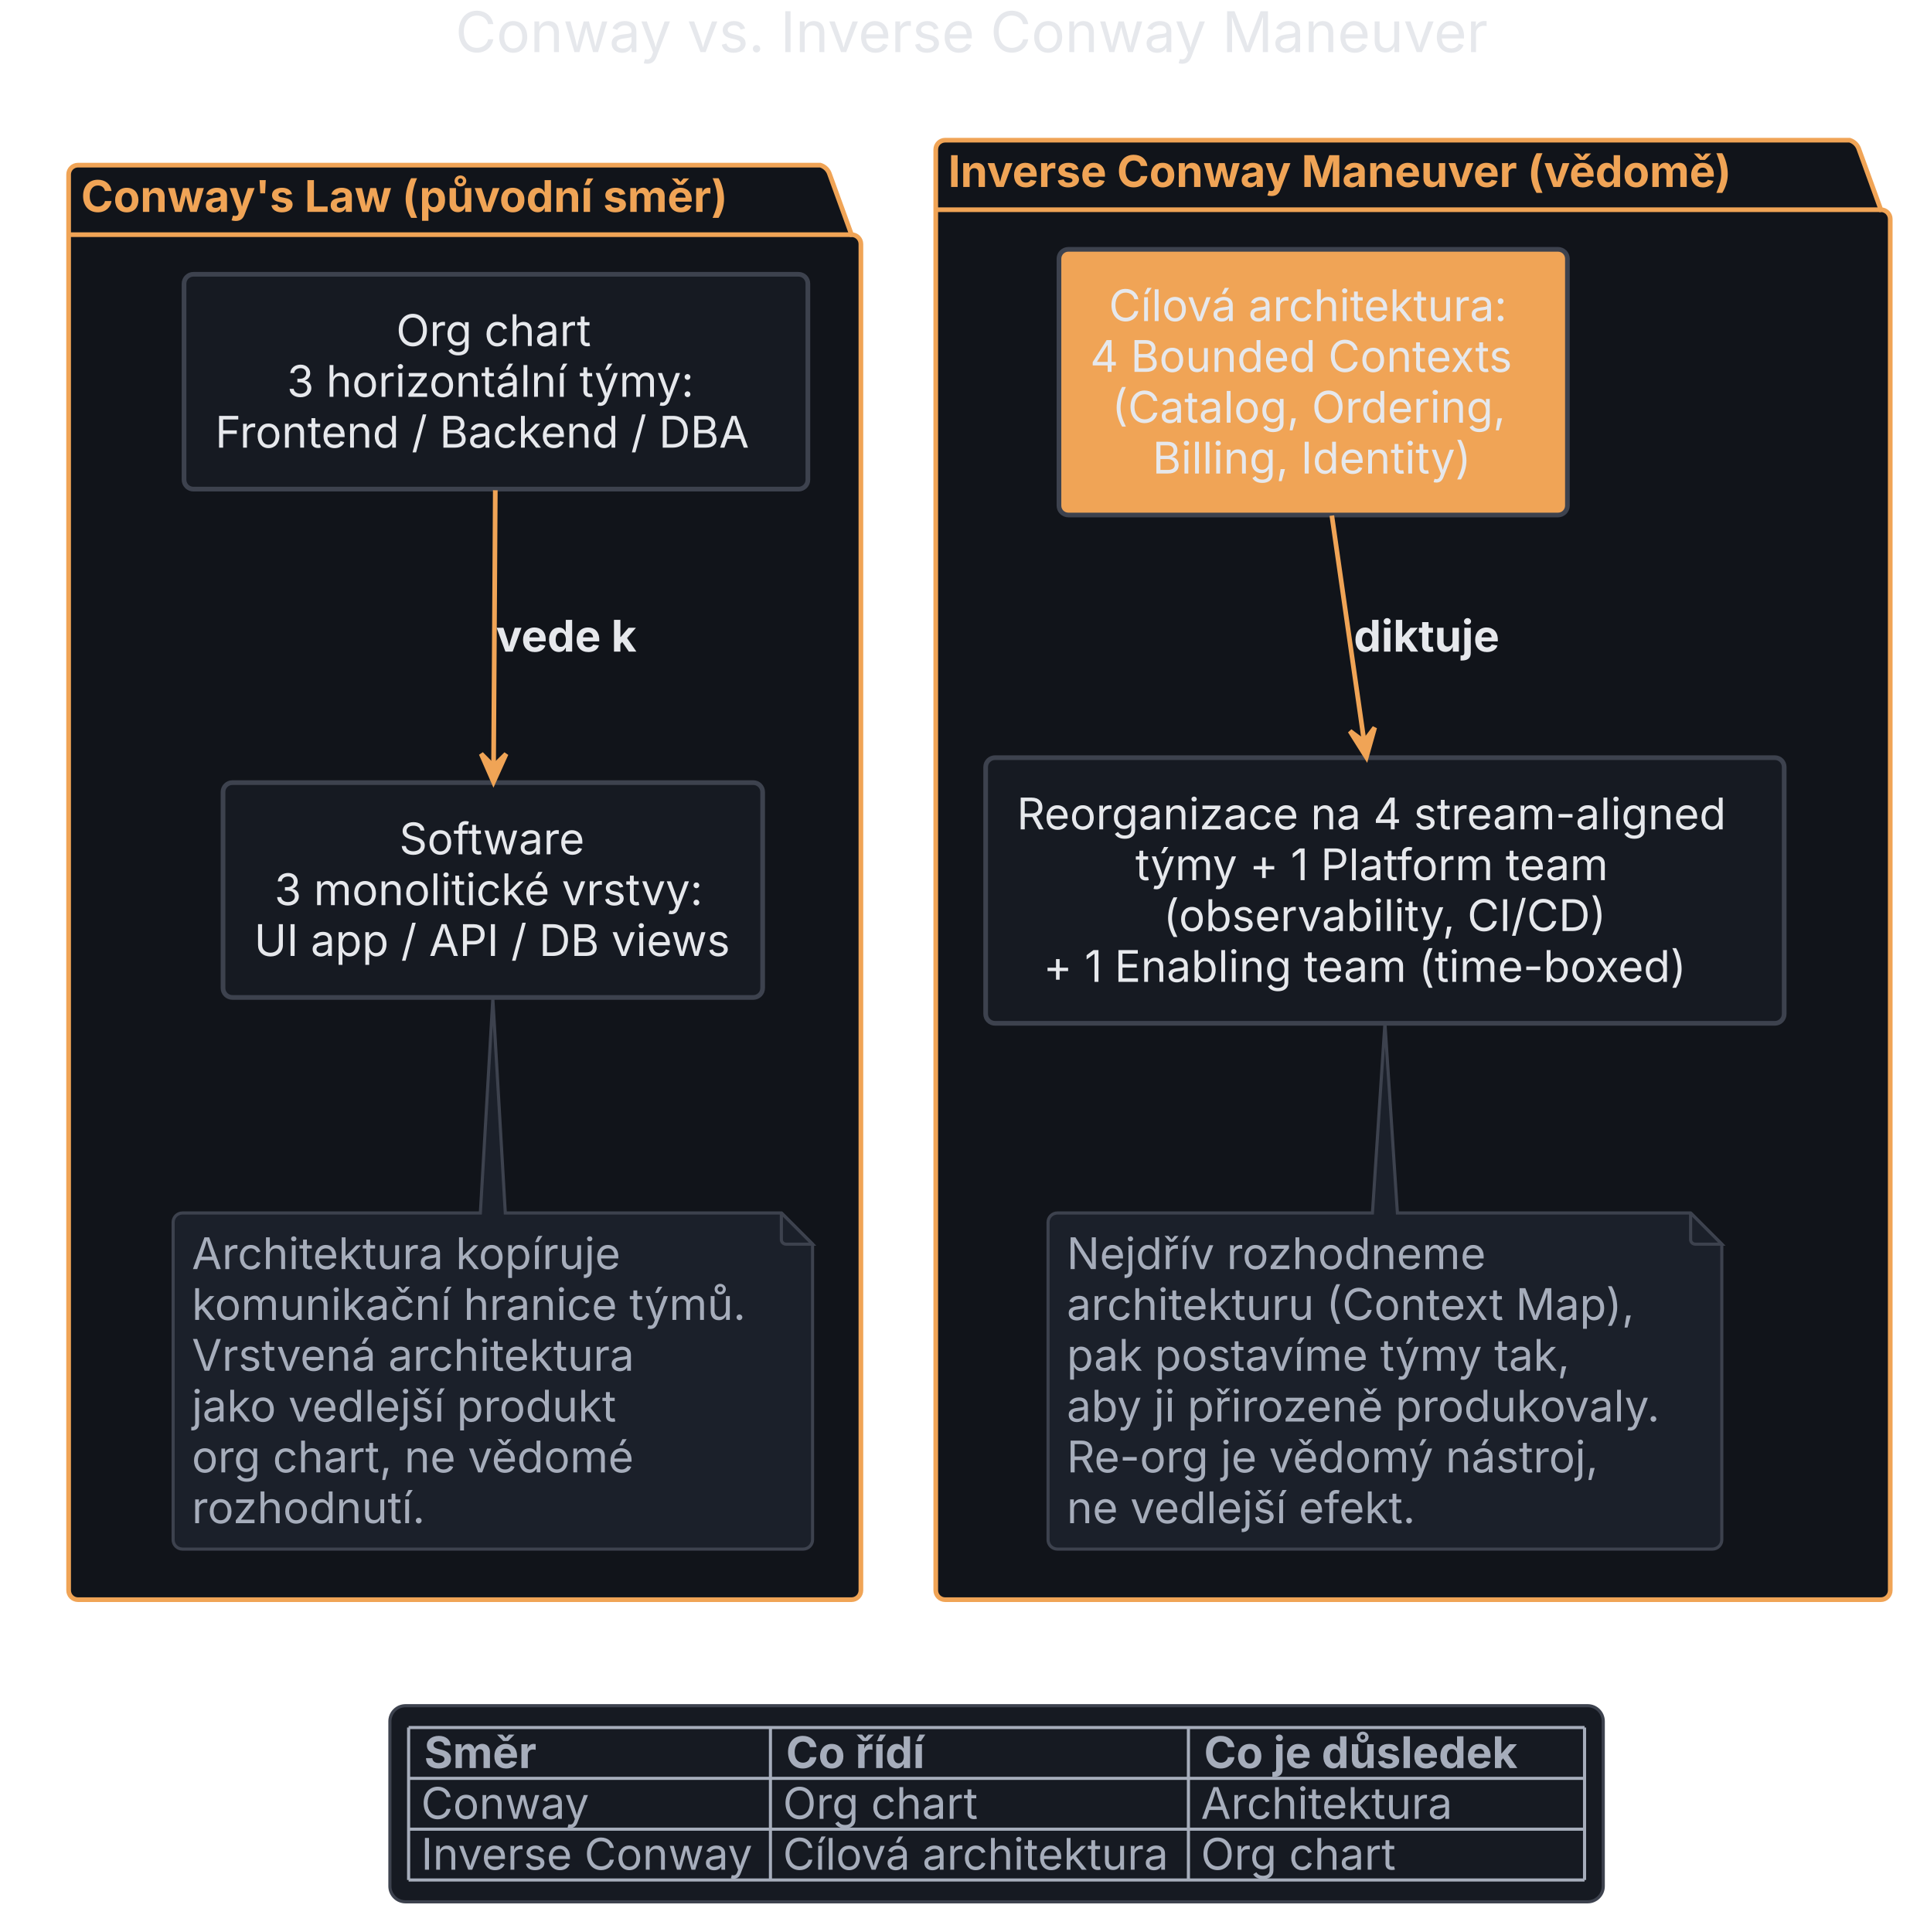
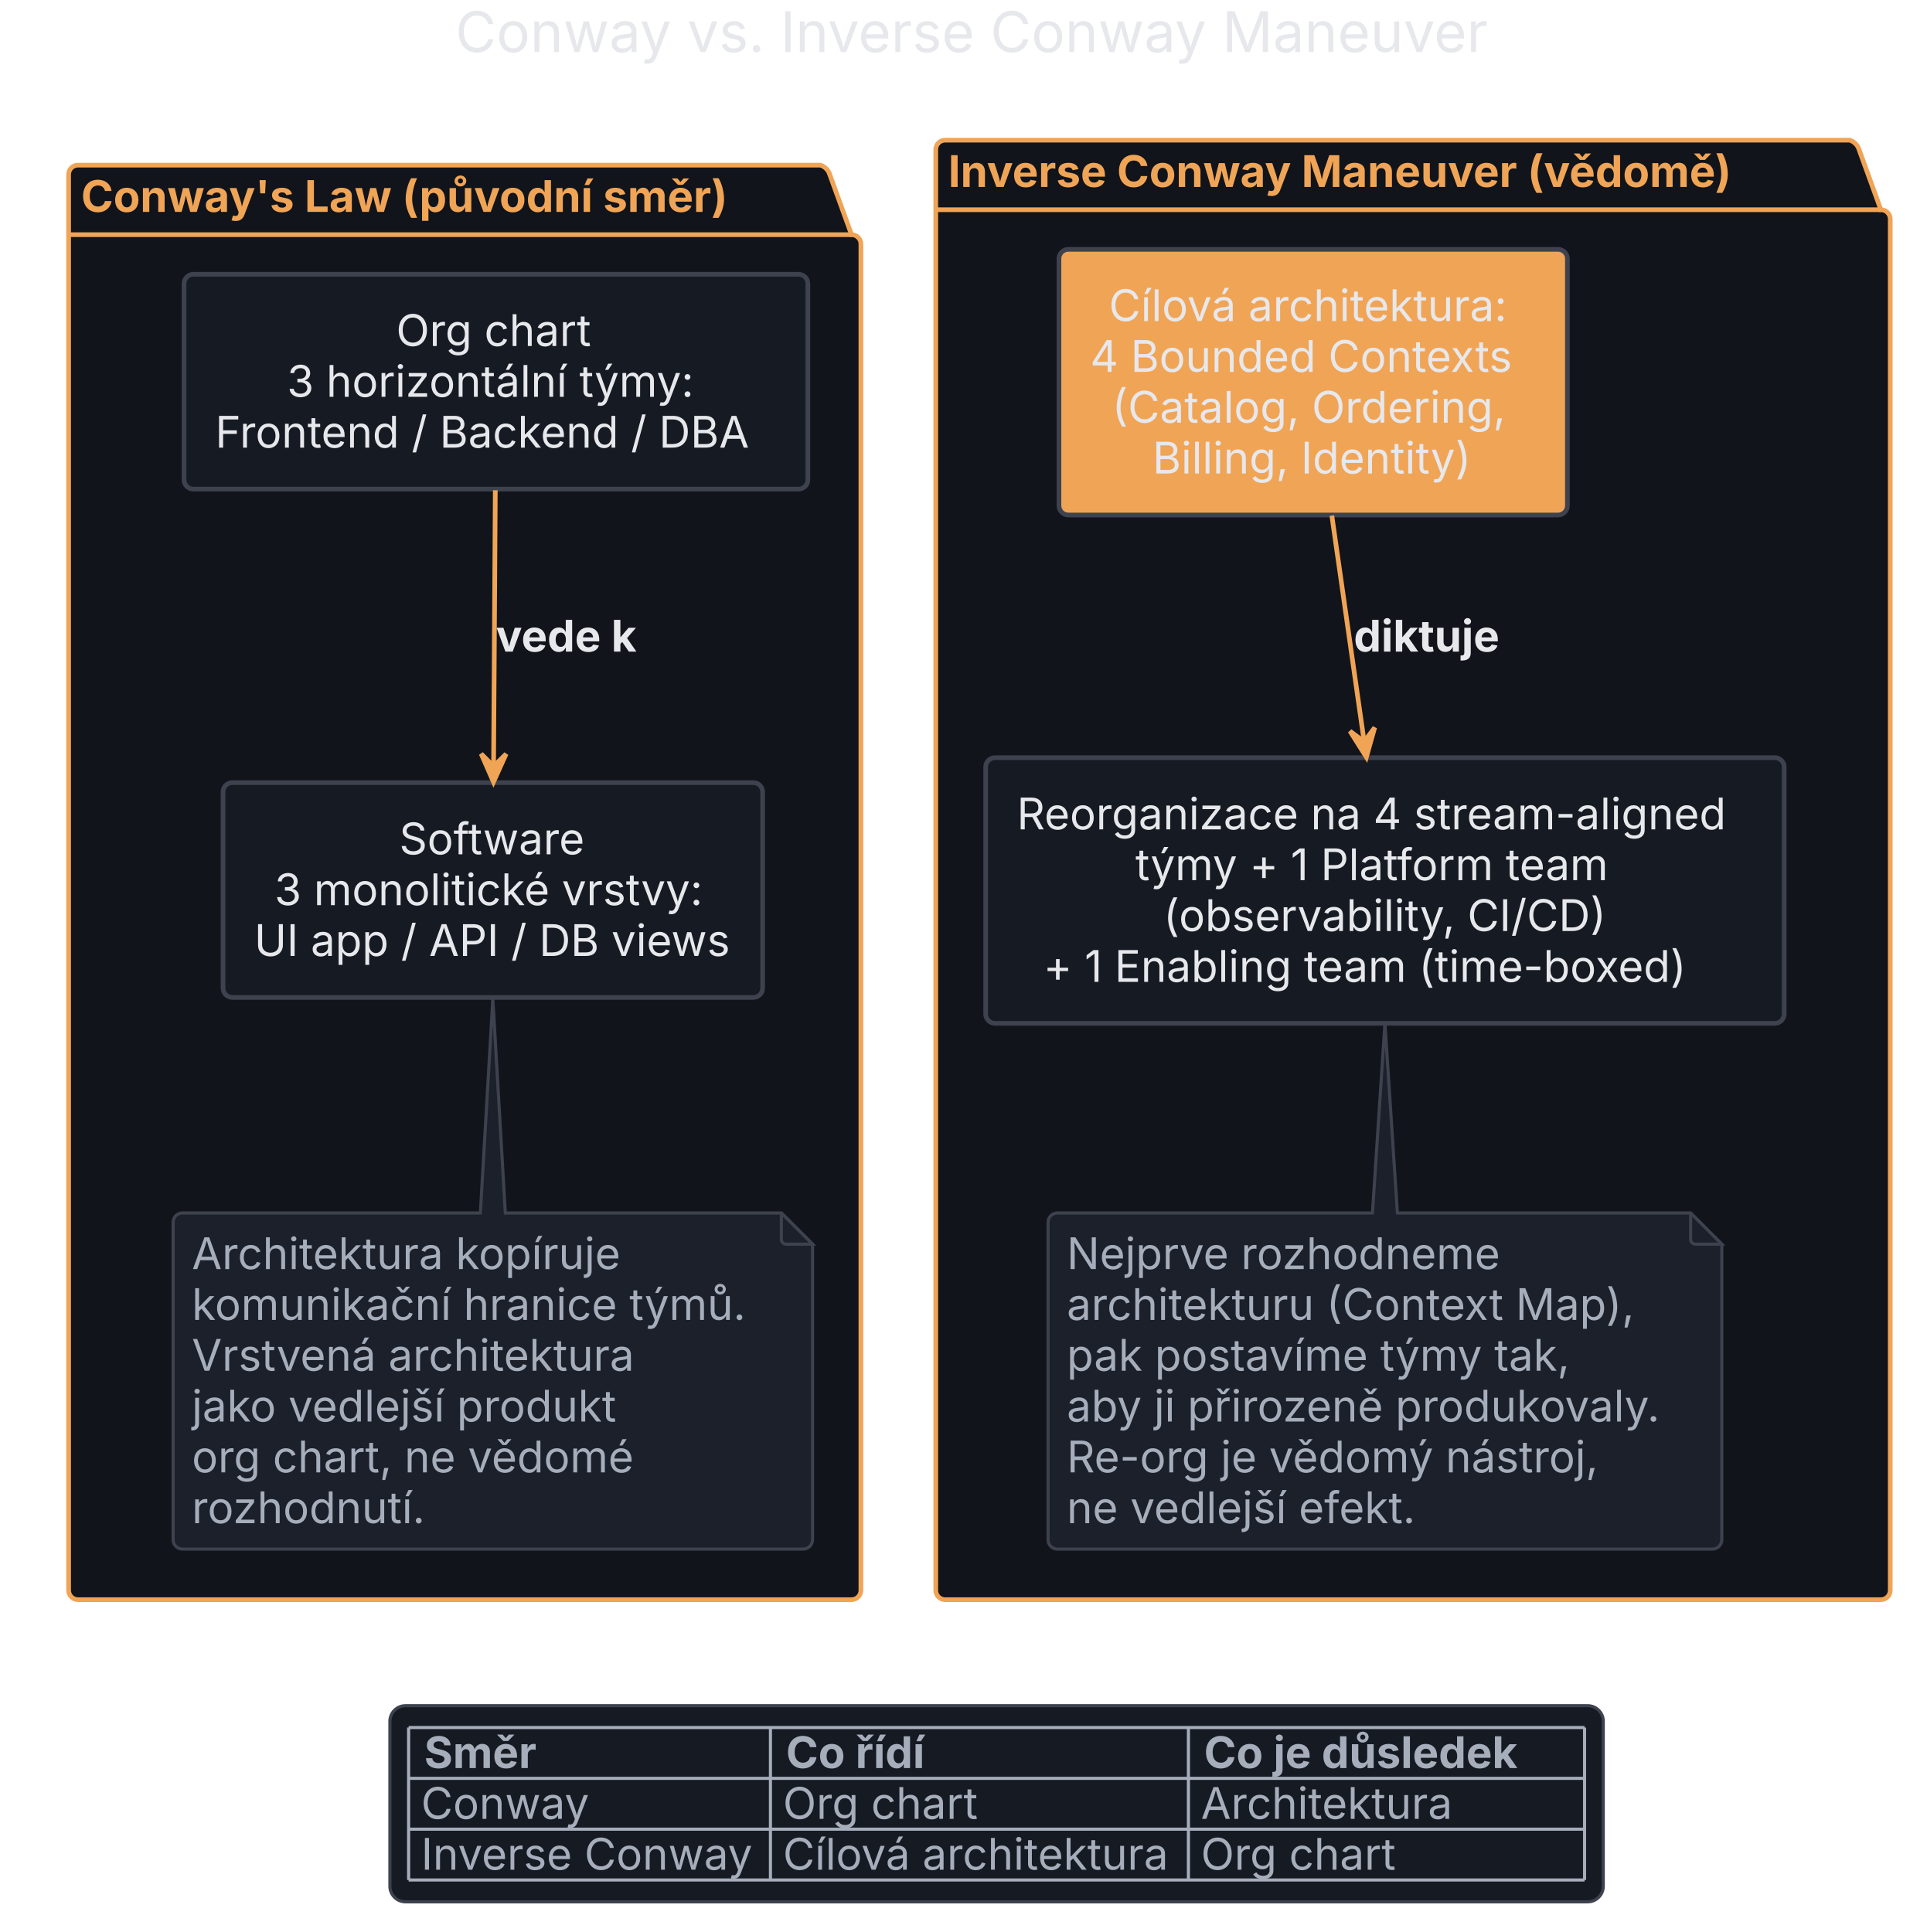
<svg xmlns="http://www.w3.org/2000/svg" contentScriptType="application/ecmascript" contentStyleType="text/css" height="968.75px" preserveAspectRatio="none" style="width:965px;height:968px;background:#11141A;" version="1.1" viewBox="0 0 965 968" width="965.625px" zoomAndPan="magnify">
  <defs />
  <g>
    <text fill="#E6E8EC" font-family="Inter, ui-sans-serif, system-ui, -apple-system, sans-serif" font-size="28.125" lengthAdjust="spacingAndGlyphs" textLength="543.75" x="228.125" y="26.106">Conway vs. Inverse Conway Maneuver</text>
    <path d="M39.062,82.739 L410.938,82.739 A7.031,7.031 0 0 1 415.625,87.427 L426.562,117.578 L426.562,117.578 A4.688,4.688 0 0 1 431.25,122.266 L431.25,796.802 A4.688,4.688 0 0 1 426.562,801.489 L39.062,801.489 A4.688,4.688 0 0 1 34.375,796.802 L34.375,87.427 A4.688,4.688 0 0 1 39.062,82.739 " fill="#11141A" style="stroke: #F0A456; stroke-width: 2.344;" />
    <line style="stroke: #F0A456; stroke-width: 2.344;" x1="34.375" x2="426.562" y1="117.578" y2="117.578" />
    <text fill="#F0A456" font-family="Inter, ui-sans-serif, system-ui, -apple-system, sans-serif" font-size="21.875" font-weight="bold" lengthAdjust="spacingAndGlyphs" textLength="371.875" x="40.625" y="106.169">Conway's Law (původní směr)</text>
    <path d="M473.438,70.239 L926.562,70.239 A7.031,7.031 0 0 1 931.25,74.927 L942.188,105.078 L942.188,105.078 A4.688,4.688 0 0 1 946.875,109.766 L946.875,796.802 A4.688,4.688 0 0 1 942.188,801.489 L473.438,801.489 A4.688,4.688 0 0 1 468.75,796.802 L468.75,74.927 A4.688,4.688 0 0 1 473.438,70.239 " fill="#11141A" style="stroke: #F0A456; stroke-width: 2.344;" />
    <line style="stroke: #F0A456; stroke-width: 2.344;" x1="468.75" x2="942.188" y1="105.078" y2="105.078" />
    <text fill="#F0A456" font-family="Inter, ui-sans-serif, system-ui, -apple-system, sans-serif" font-size="21.875" font-weight="bold" lengthAdjust="spacingAndGlyphs" textLength="453.125" x="475" y="93.669">Inverse Conway Maneuver (vědomě)</text>
    <rect fill="#161A22" height="107.642" rx="4.688" ry="4.688" style="stroke: #3D424E; stroke-width: 2.344;" width="312.5" x="92.188" y="137.427" />
    <text fill="#E6E8EC" font-family="Inter, ui-sans-serif, system-ui, -apple-system, sans-serif" font-size="21.875" lengthAdjust="spacingAndGlyphs" textLength="100" x="198.438" y="173.357">Org chart</text>
    <text fill="#E6E8EC" font-family="Inter, ui-sans-serif, system-ui, -apple-system, sans-serif" font-size="21.875" lengthAdjust="spacingAndGlyphs" textLength="209.375" x="143.75" y="198.821">3 horizontální týmy:</text>
    <text fill="#E6E8EC" font-family="Inter, ui-sans-serif, system-ui, -apple-system, sans-serif" font-size="21.875" lengthAdjust="spacingAndGlyphs" textLength="281.25" x="107.812" y="224.284">Frontend / Backend / DBA</text>
    <rect fill="#161A22" height="107.642" rx="4.688" ry="4.688" style="stroke: #3D424E; stroke-width: 2.344;" width="270.312" x="111.719" y="392.114" />
    <text fill="#E6E8EC" font-family="Inter, ui-sans-serif, system-ui, -apple-system, sans-serif" font-size="21.875" lengthAdjust="spacingAndGlyphs" textLength="93.75" x="200" y="428.044">Software</text>
    <text fill="#E6E8EC" font-family="Inter, ui-sans-serif, system-ui, -apple-system, sans-serif" font-size="21.875" lengthAdjust="spacingAndGlyphs" textLength="218.75" x="137.5" y="453.508">3 monolitické vrstvy:</text>
    <text fill="#E6E8EC" font-family="Inter, ui-sans-serif, system-ui, -apple-system, sans-serif" font-size="21.875" lengthAdjust="spacingAndGlyphs" textLength="239.062" x="127.344" y="478.972">UI app / API / DB views</text>
    <path d="M86.719,612.427 L86.719,771.46 A4.688,4.688 0 0 0 91.406,776.148 L402.344,776.148 A4.688,4.688 0 0 0 407.031,771.46 L407.031,623.364 L391.406,607.739 L253.125,607.739 L246.875,500.302 L240.625,607.739 L91.406,607.739 A4.688,4.688 0 0 0 86.719,612.427 " fill="#1B202A" style="stroke: #3D424E; stroke-width: 1.562;" />
    <path d="M391.406,607.739 L391.406,621.02 A2.344,2.344 0 0 0 393.75,623.364 L407.031,623.364 L391.406,607.739 " fill="#1B202A" style="stroke: #3D424E; stroke-width: 1.562;" />
    <text fill="#A6ADBB" font-family="Inter, ui-sans-serif, system-ui, -apple-system, sans-serif" font-size="21.875" lengthAdjust="spacingAndGlyphs" textLength="221.875" x="96.094" y="635.857">Architektura kopíruje</text>
    <text fill="#A6ADBB" font-family="Inter, ui-sans-serif, system-ui, -apple-system, sans-serif" font-size="21.875" lengthAdjust="spacingAndGlyphs" textLength="287.5" x="96.094" y="661.321">komunikační hranice týmů.</text>
    <text fill="#A6ADBB" font-family="Inter, ui-sans-serif, system-ui, -apple-system, sans-serif" font-size="21.875" lengthAdjust="spacingAndGlyphs" textLength="228.125" x="96.094" y="686.784">Vrstvená architektura</text>
    <text fill="#A6ADBB" font-family="Inter, ui-sans-serif, system-ui, -apple-system, sans-serif" font-size="21.875" lengthAdjust="spacingAndGlyphs" textLength="220.312" x="96.094" y="712.248">jako vedlejší produkt</text>
    <text fill="#A6ADBB" font-family="Inter, ui-sans-serif, system-ui, -apple-system, sans-serif" font-size="21.875" lengthAdjust="spacingAndGlyphs" textLength="231.25" x="96.094" y="737.712">org chart, ne vědomé</text>
    <text fill="#A6ADBB" font-family="Inter, ui-sans-serif, system-ui, -apple-system, sans-serif" font-size="21.875" lengthAdjust="spacingAndGlyphs" textLength="123.438" x="96.094" y="763.176">rozhodnutí.</text>
    <rect fill="#F0A456" height="133.106" rx="4.688" ry="4.688" style="stroke: #3D424E; stroke-width: 2.344;" width="254.688" x="530.469" y="124.927" />
    <text fill="#E6E8EC" font-family="Inter, ui-sans-serif, system-ui, -apple-system, sans-serif" font-size="21.875" lengthAdjust="spacingAndGlyphs" textLength="204.688" x="555.469" y="160.857">Cílová architektura:</text>
    <text fill="#E6E8EC" font-family="Inter, ui-sans-serif, system-ui, -apple-system, sans-serif" font-size="21.875" lengthAdjust="spacingAndGlyphs" textLength="223.438" x="546.094" y="186.321">4 Bounded Contexts</text>
    <text fill="#E6E8EC" font-family="Inter, ui-sans-serif, system-ui, -apple-system, sans-serif" font-size="21.875" lengthAdjust="spacingAndGlyphs" textLength="201.562" x="557.031" y="211.784">(Catalog, Ordering,</text>
    <text fill="#E6E8EC" font-family="Inter, ui-sans-serif, system-ui, -apple-system, sans-serif" font-size="21.875" lengthAdjust="spacingAndGlyphs" textLength="160.938" x="577.344" y="237.248">Billing, Identity)</text>
    <rect fill="#161A22" height="133.106" rx="4.688" ry="4.688" style="stroke: #3D424E; stroke-width: 2.344;" width="400" x="493.75" y="379.614" />
    <text fill="#E6E8EC" font-family="Inter, ui-sans-serif, system-ui, -apple-system, sans-serif" font-size="21.875" lengthAdjust="spacingAndGlyphs" textLength="368.75" x="509.375" y="415.544">Reorganizace na 4 stream-aligned</text>
    <text fill="#E6E8EC" font-family="Inter, ui-sans-serif, system-ui, -apple-system, sans-serif" font-size="21.875" lengthAdjust="spacingAndGlyphs" textLength="250" x="568.75" y="441.008">týmy + 1 Platform team</text>
    <text fill="#E6E8EC" font-family="Inter, ui-sans-serif, system-ui, -apple-system, sans-serif" font-size="21.875" lengthAdjust="spacingAndGlyphs" textLength="221.875" x="582.812" y="466.472">(observability, CI/CD)</text>
    <text fill="#E6E8EC" font-family="Inter, ui-sans-serif, system-ui, -apple-system, sans-serif" font-size="21.875" lengthAdjust="spacingAndGlyphs" textLength="342.188" x="522.656" y="491.936">+ 1 Enabling team (time-boxed)</text>
    <path d="M525,612.427 L525,771.46 A4.688,4.688 0 0 0 529.688,776.148 L857.812,776.148 A4.688,4.688 0 0 0 862.5,771.46 L862.5,623.364 L846.875,607.739 L700,607.739 L693.75,512.692 L687.5,607.739 L529.688,607.739 A4.688,4.688 0 0 0 525,612.427 " fill="#1B202A" style="stroke: #3D424E; stroke-width: 1.562;" />
    <path d="M846.875,607.739 L846.875,621.02 A2.344,2.344 0 0 0 849.219,623.364 L862.5,623.364 L846.875,607.739 " fill="#1B202A" style="stroke: #3D424E; stroke-width: 1.562;" />
-     <text fill="#A6ADBB" font-family="Inter, ui-sans-serif, system-ui, -apple-system, sans-serif" font-size="21.875" lengthAdjust="spacingAndGlyphs" textLength="217.188" x="534.375" y="635.857">Nejdřív rozhodneme</text>
+     <text fill="#A6ADBB" font-family="Inter, ui-sans-serif, system-ui, -apple-system, sans-serif" font-size="21.875" lengthAdjust="spacingAndGlyphs" textLength="226.562" x="534.375" y="635.857">Nejprve rozhodneme</text>
    <text fill="#A6ADBB" font-family="Inter, ui-sans-serif, system-ui, -apple-system, sans-serif" font-size="21.875" lengthAdjust="spacingAndGlyphs" textLength="293.75" x="534.375" y="661.321">architekturu (Context Map),</text>
    <text fill="#A6ADBB" font-family="Inter, ui-sans-serif, system-ui, -apple-system, sans-serif" font-size="21.875" lengthAdjust="spacingAndGlyphs" textLength="257.812" x="534.375" y="686.784">pak postavíme týmy tak,</text>
    <text fill="#A6ADBB" font-family="Inter, ui-sans-serif, system-ui, -apple-system, sans-serif" font-size="21.875" lengthAdjust="spacingAndGlyphs" textLength="304.688" x="534.375" y="712.248">aby ji přirozeně produkovaly.</text>
    <text fill="#A6ADBB" font-family="Inter, ui-sans-serif, system-ui, -apple-system, sans-serif" font-size="21.875" lengthAdjust="spacingAndGlyphs" textLength="275" x="534.375" y="737.712">Re-org je vědomý nástroj,</text>
    <text fill="#A6ADBB" font-family="Inter, ui-sans-serif, system-ui, -apple-system, sans-serif" font-size="21.875" lengthAdjust="spacingAndGlyphs" textLength="181.25" x="534.375" y="763.176">ne vedlejší efekt.</text>
    <path d="M248.109,245.63 C247.859,285.88 247.516,341.411 247.25,383.552 " fill="none" id="org1-&gt;sw1" style="stroke: #F0A456; stroke-width: 2.344;" />
    <polygon fill="#F0A456" points="247.203,391.786,253.533,377.76,247.248,383.974,241.034,377.688,247.203,391.786" style="stroke: #F0A456; stroke-width: 2.344;" />
    <text fill="#E6E8EC" font-family="Inter, ui-sans-serif, system-ui, -apple-system, sans-serif" font-size="21.875" font-weight="bold" lengthAdjust="spacingAndGlyphs" textLength="82.812" x="248.438" y="326.482">vede k</text>
    <path d="M667.156,258.333 C672.109,292.989 678.203,335.63 683.312,371.364 " fill="none" id="sw2-&gt;org2" style="stroke: #F0A456; stroke-width: 2.344;" />
    <polygon fill="#F0A456" points="684.453,379.349,688.628,364.537,683.336,371.616,676.256,366.325,684.453,379.349" style="stroke: #F0A456; stroke-width: 2.344;" />
    <text fill="#E6E8EC" font-family="Inter, ui-sans-serif, system-ui, -apple-system, sans-serif" font-size="21.875" font-weight="bold" lengthAdjust="spacingAndGlyphs" textLength="82.812" x="678.125" y="326.482">diktuje</text>
    <rect fill="#161A22" height="98.267" rx="7.812" ry="7.812" style="stroke: #3D424E; stroke-width: 1.562;" width="607.812" x="195.312" y="854.614" />
    <text fill="#A6ADBB" font-family="Inter, ui-sans-serif, system-ui, -apple-system, sans-serif" font-size="21.875" font-weight="bold" lengthAdjust="spacingAndGlyphs" textLength="64.062" x="212.5" y="885.857">Směr</text>
    <text fill="#A6ADBB" font-family="Inter, ui-sans-serif, system-ui, -apple-system, sans-serif" font-size="21.875" font-weight="bold" lengthAdjust="spacingAndGlyphs" textLength="79.688" x="393.75" y="885.857">Co řídí</text>
    <text fill="#A6ADBB" font-family="Inter, ui-sans-serif, system-ui, -apple-system, sans-serif" font-size="21.875" font-weight="bold" lengthAdjust="spacingAndGlyphs" textLength="182.812" x="603.125" y="885.857">Co je důsledek</text>
    <text fill="#A6ADBB" font-family="Inter, ui-sans-serif, system-ui, -apple-system, sans-serif" font-size="21.875" lengthAdjust="spacingAndGlyphs" textLength="84.375" x="210.938" y="911.321">Conway</text>
    <text fill="#A6ADBB" font-family="Inter, ui-sans-serif, system-ui, -apple-system, sans-serif" font-size="21.875" lengthAdjust="spacingAndGlyphs" textLength="100" x="392.188" y="911.321">Org chart</text>
    <text fill="#A6ADBB" font-family="Inter, ui-sans-serif, system-ui, -apple-system, sans-serif" font-size="21.875" lengthAdjust="spacingAndGlyphs" textLength="129.688" x="601.562" y="911.321">Architektura</text>
    <text fill="#A6ADBB" font-family="Inter, ui-sans-serif, system-ui, -apple-system, sans-serif" font-size="21.875" lengthAdjust="spacingAndGlyphs" textLength="168.75" x="210.938" y="936.784">Inverse Conway</text>
    <text fill="#A6ADBB" font-family="Inter, ui-sans-serif, system-ui, -apple-system, sans-serif" font-size="21.875" lengthAdjust="spacingAndGlyphs" textLength="196.875" x="392.188" y="936.784">Cílová architektura</text>
    <text fill="#A6ADBB" font-family="Inter, ui-sans-serif, system-ui, -apple-system, sans-serif" font-size="21.875" lengthAdjust="spacingAndGlyphs" textLength="100" x="601.562" y="936.784">Org chart</text>
    <line style="stroke: #A6ADBB; stroke-width: 1.562;" x1="204.688" x2="793.75" y1="865.552" y2="865.552" />
    <line style="stroke: #A6ADBB; stroke-width: 1.562;" x1="204.688" x2="793.75" y1="891.016" y2="891.016" />
    <line style="stroke: #A6ADBB; stroke-width: 1.562;" x1="204.688" x2="793.75" y1="916.48" y2="916.48" />
    <line style="stroke: #A6ADBB; stroke-width: 1.562;" x1="204.688" x2="793.75" y1="941.943" y2="941.943" />
    <line style="stroke: #A6ADBB; stroke-width: 1.562;" x1="204.688" x2="204.688" y1="865.552" y2="941.943" />
    <line style="stroke: #A6ADBB; stroke-width: 1.562;" x1="385.938" x2="385.938" y1="865.552" y2="941.943" />
    <line style="stroke: #A6ADBB; stroke-width: 1.562;" x1="595.312" x2="595.312" y1="865.552" y2="941.943" />
    <line style="stroke: #A6ADBB; stroke-width: 1.562;" x1="793.75" x2="793.75" y1="865.552" y2="941.943" />
  </g>
</svg>
